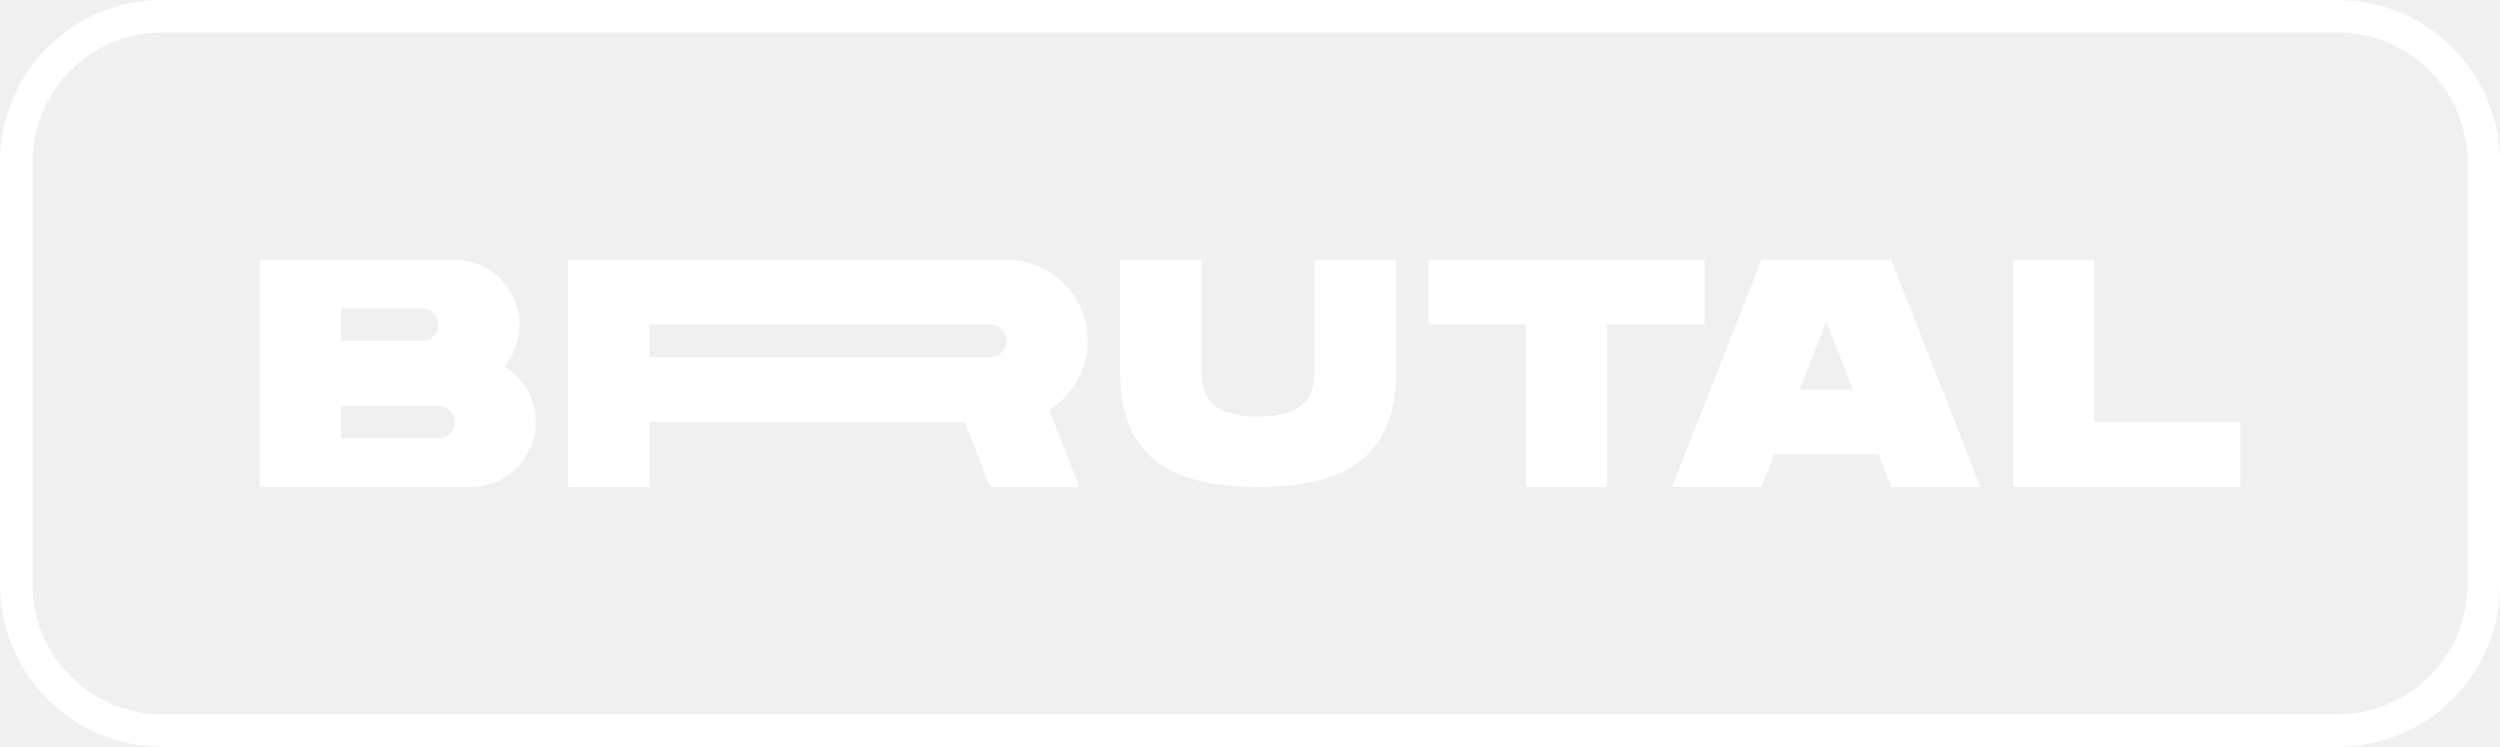
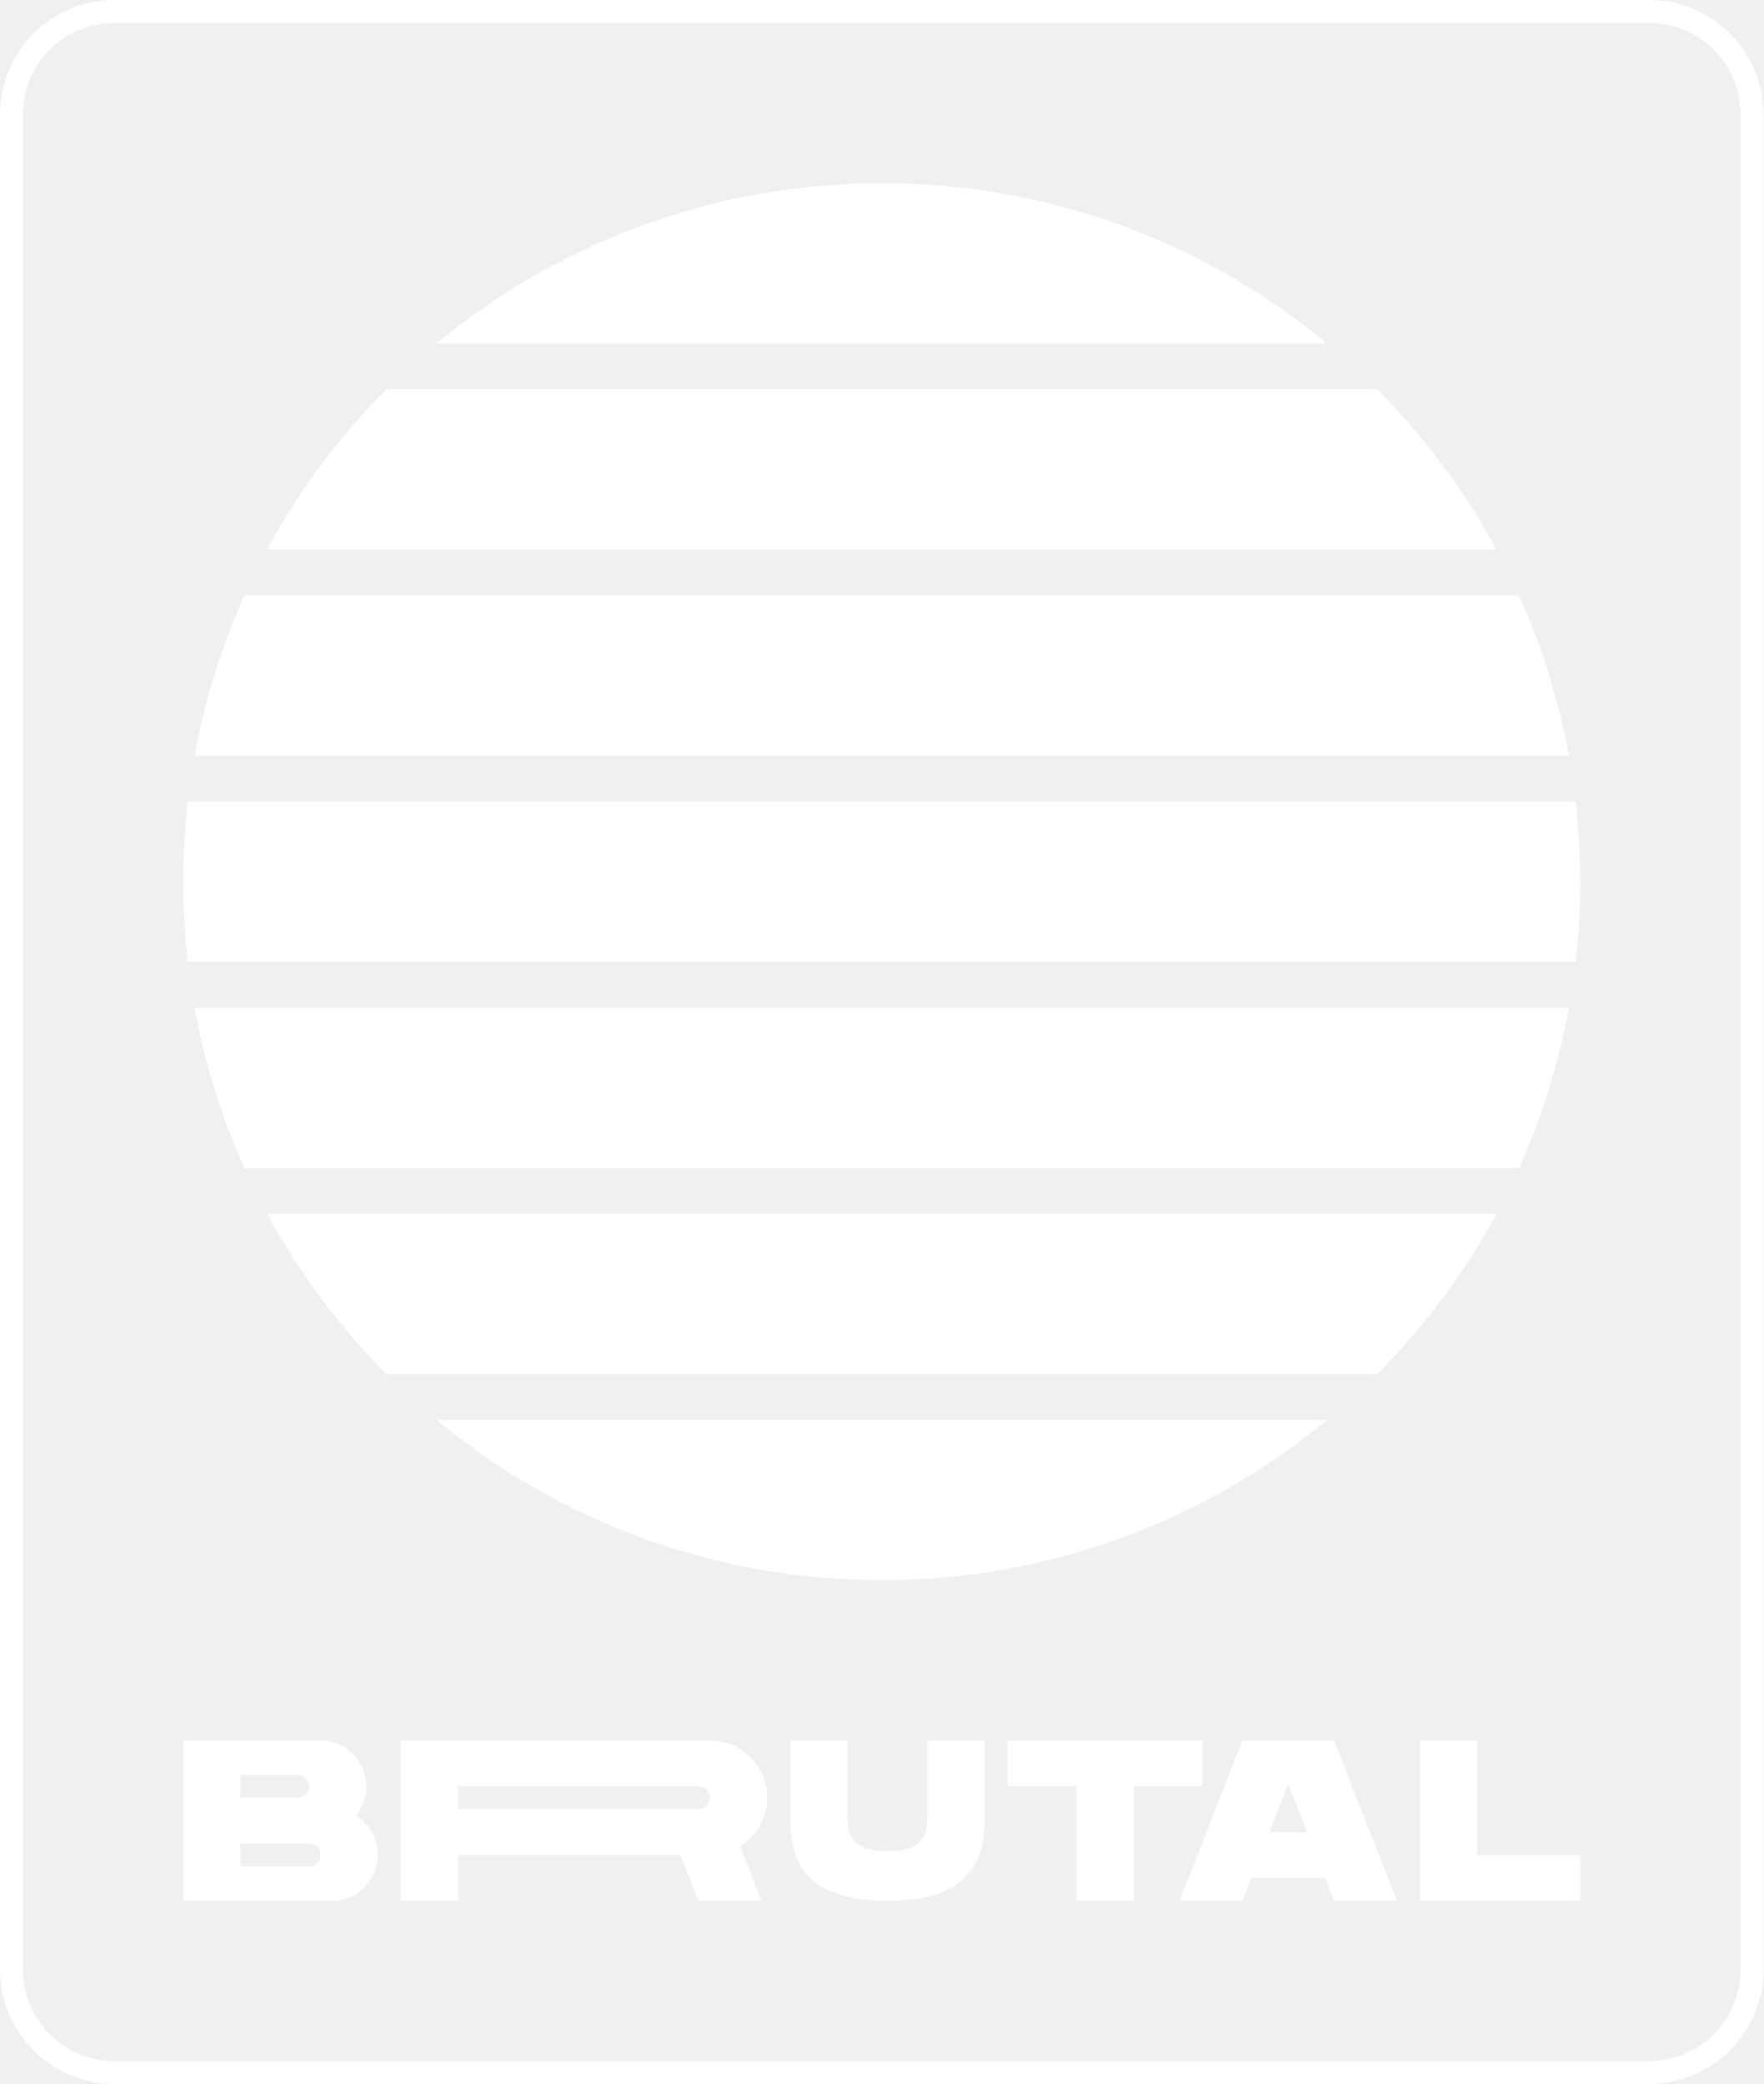
- <svg xmlns="http://www.w3.org/2000/svg" width="154" height="46" viewBox="0 0 154 46" fill="none">
-   <path fill-rule="evenodd" clip-rule="evenodd" d="M10 0H144C149.523 0 154 4.477 154 10V36C154 41.523 149.523 46 144 46H10C4.477 46 0 41.523 0 36V10C0 4.477 4.477 0 10 0ZM10 2C5.582 2 2 5.582 2 10V36C2 40.418 5.582 44 10 44H144C148.418 44 152 40.418 152 36V10C152 5.582 148.418 2 144 2H10Z" fill="white" />
-   <path fill-rule="evenodd" clip-rule="evenodd" d="M16 16H28C30.209 16 32 17.791 32 20C32 20.98 31.648 21.877 31.063 22.572C32.224 23.273 33 24.546 33 26C33 28.209 31.209 30 29 30H16V16ZM26 19H21V21H26C26.552 21 27 20.552 27 20C27 19.448 26.552 19 26 19ZM21 25H27C27.552 25 28 25.448 28 26C28 26.552 27.552 27 27 27H21V25Z" fill="white" />
-   <path fill-rule="evenodd" clip-rule="evenodd" d="M35 16H62C64.761 16 67 18.239 67 21C67 22.795 66.054 24.369 64.634 25.251L66.5 30H61L59.429 26H40V30H35V16ZM61 22H40V20H61C61.552 20 62 20.448 62 21C62 21.552 61.552 22 61 22Z" fill="white" />
-   <path d="M86 16V22.882C86 27.673 83.431 30 77.5 30C71.55 30 69 27.693 69 22.882V16H74.023V22.882C74.023 24.361 74.544 25.662 77.5 25.662C80.456 25.662 80.977 24.341 80.977 22.882V16H86Z" fill="white" />
-   <path d="M88 16H105V20H99V30H94V20H88V16Z" fill="white" />
-   <path d="M138 26H129V16H124V30H138V26Z" fill="white" />
-   <path fill-rule="evenodd" clip-rule="evenodd" d="M108.5 16H116.5L122 30H116.5L115.714 28H109.286L108.5 30H103L108.5 16ZM112.5 19.818L114.143 24H110.857L112.5 19.818Z" fill="white" />
+ <svg xmlns="http://www.w3.org/2000/svg" width="154" height="182" viewBox="0 0 154 182" fill="none">
+   <path fill-rule="evenodd" clip-rule="evenodd" d="M137.01 88C136.12 92.9 134.64 97.59 132.66 102L21.34 102C19.35 97.59 17.88 92.9 16.99 88L137.01 88Z" fill="white" />
+   <path fill-rule="evenodd" clip-rule="evenodd" d="M120.27 120H33.74C29.64 115.87 26.12 111.16 23.33 106L130.68 106C127.89 111.16 124.37 115.87 120.27 120Z" fill="white" />
+   <path fill-rule="evenodd" clip-rule="evenodd" d="M115.89 124C105.33 132.74 91.78 138 77 138C62.22 138 48.67 132.74 38.11 124H115.89Z" fill="white" />
+   <path fill-rule="evenodd" clip-rule="evenodd" d="M137.01 66L16.99 66C17.88 61.1 19.36 56.41 21.34 52L132.66 52C134.64 56.41 136.12 61.1 137.01 66Z" fill="white" />
+   <path fill-rule="evenodd" clip-rule="evenodd" d="M120.27 34C124.37 38.13 127.89 42.84 130.68 48L23.32 48C26.11 42.84 29.63 38.13 33.73 34L120.27 34Z" fill="white" />
+   <path fill-rule="evenodd" clip-rule="evenodd" d="M77 16C91.78 16 105.33 21.26 115.89 30L38.12 30C48.67 21.26 62.22 16 77 16Z" fill="white" />
+   <path d="M16.397 70C16.135 72.297 16 74.633 16 77C16 79.367 16.135 81.703 16.397 84L137.603 84C137.865 81.703 138 79.367 138 77C138 74.633 137.865 72.297 137.603 70L16.397 70Z" fill="white" />
+   <path d="M86 158.88V152H80.98V158.88C80.98 160.34 80.46 161.66 77.5 161.66C74.54 161.66 74.02 160.36 74.02 158.88V152H69V158.88C69 163.69 71.55 166 77.5 166C83.43 166 86 163.67 86 158.88Z" fill="white" />
+   <path d="M105 152H88V156H94V166H99V156H105V152Z" fill="white" />
+   <path d="M129 162V152H124V166H138V162H129Z" fill="white" />
+   <path d="M67 157C67 154.24 64.76 152 62 152H40H35V162V166H40V162H59.43L61 166H66.5L64.63 161.24C66.05 160.35 67 158.79 67 157ZM40 156H61C61.55 156 62 156.45 62 157C62 157.55 61.55 158 61 158H40V156Z" fill="white" />
+   <path d="M116.5 166H122L116.5 152H114H111H108.5L103 166H108.5L109.29 164H115.72L116.5 166ZM110.86 160L112.5 155.82L114.14 160H110.86Z" fill="white" />
+   <path fill-rule="evenodd" clip-rule="evenodd" d="M28 152H16V166H29C31.21 166 33 164.21 33 162C33 160.55 32.22 159.27 31.06 158.57C31.65 157.88 32 156.98 32 156C32 153.79 30.21 152 28 152ZM21 155H26C26.55 155 27 155.45 27 156C27 156.55 26.55 157 26 157H21V155ZM27 161H21V163H27C27.55 163 28 162.55 28 162C28 161.45 27.55 161 27 161Z" fill="white" />
+   <rect x="1" y="1" width="152" height="180" rx="9" stroke="white" stroke-width="2" />
</svg>
